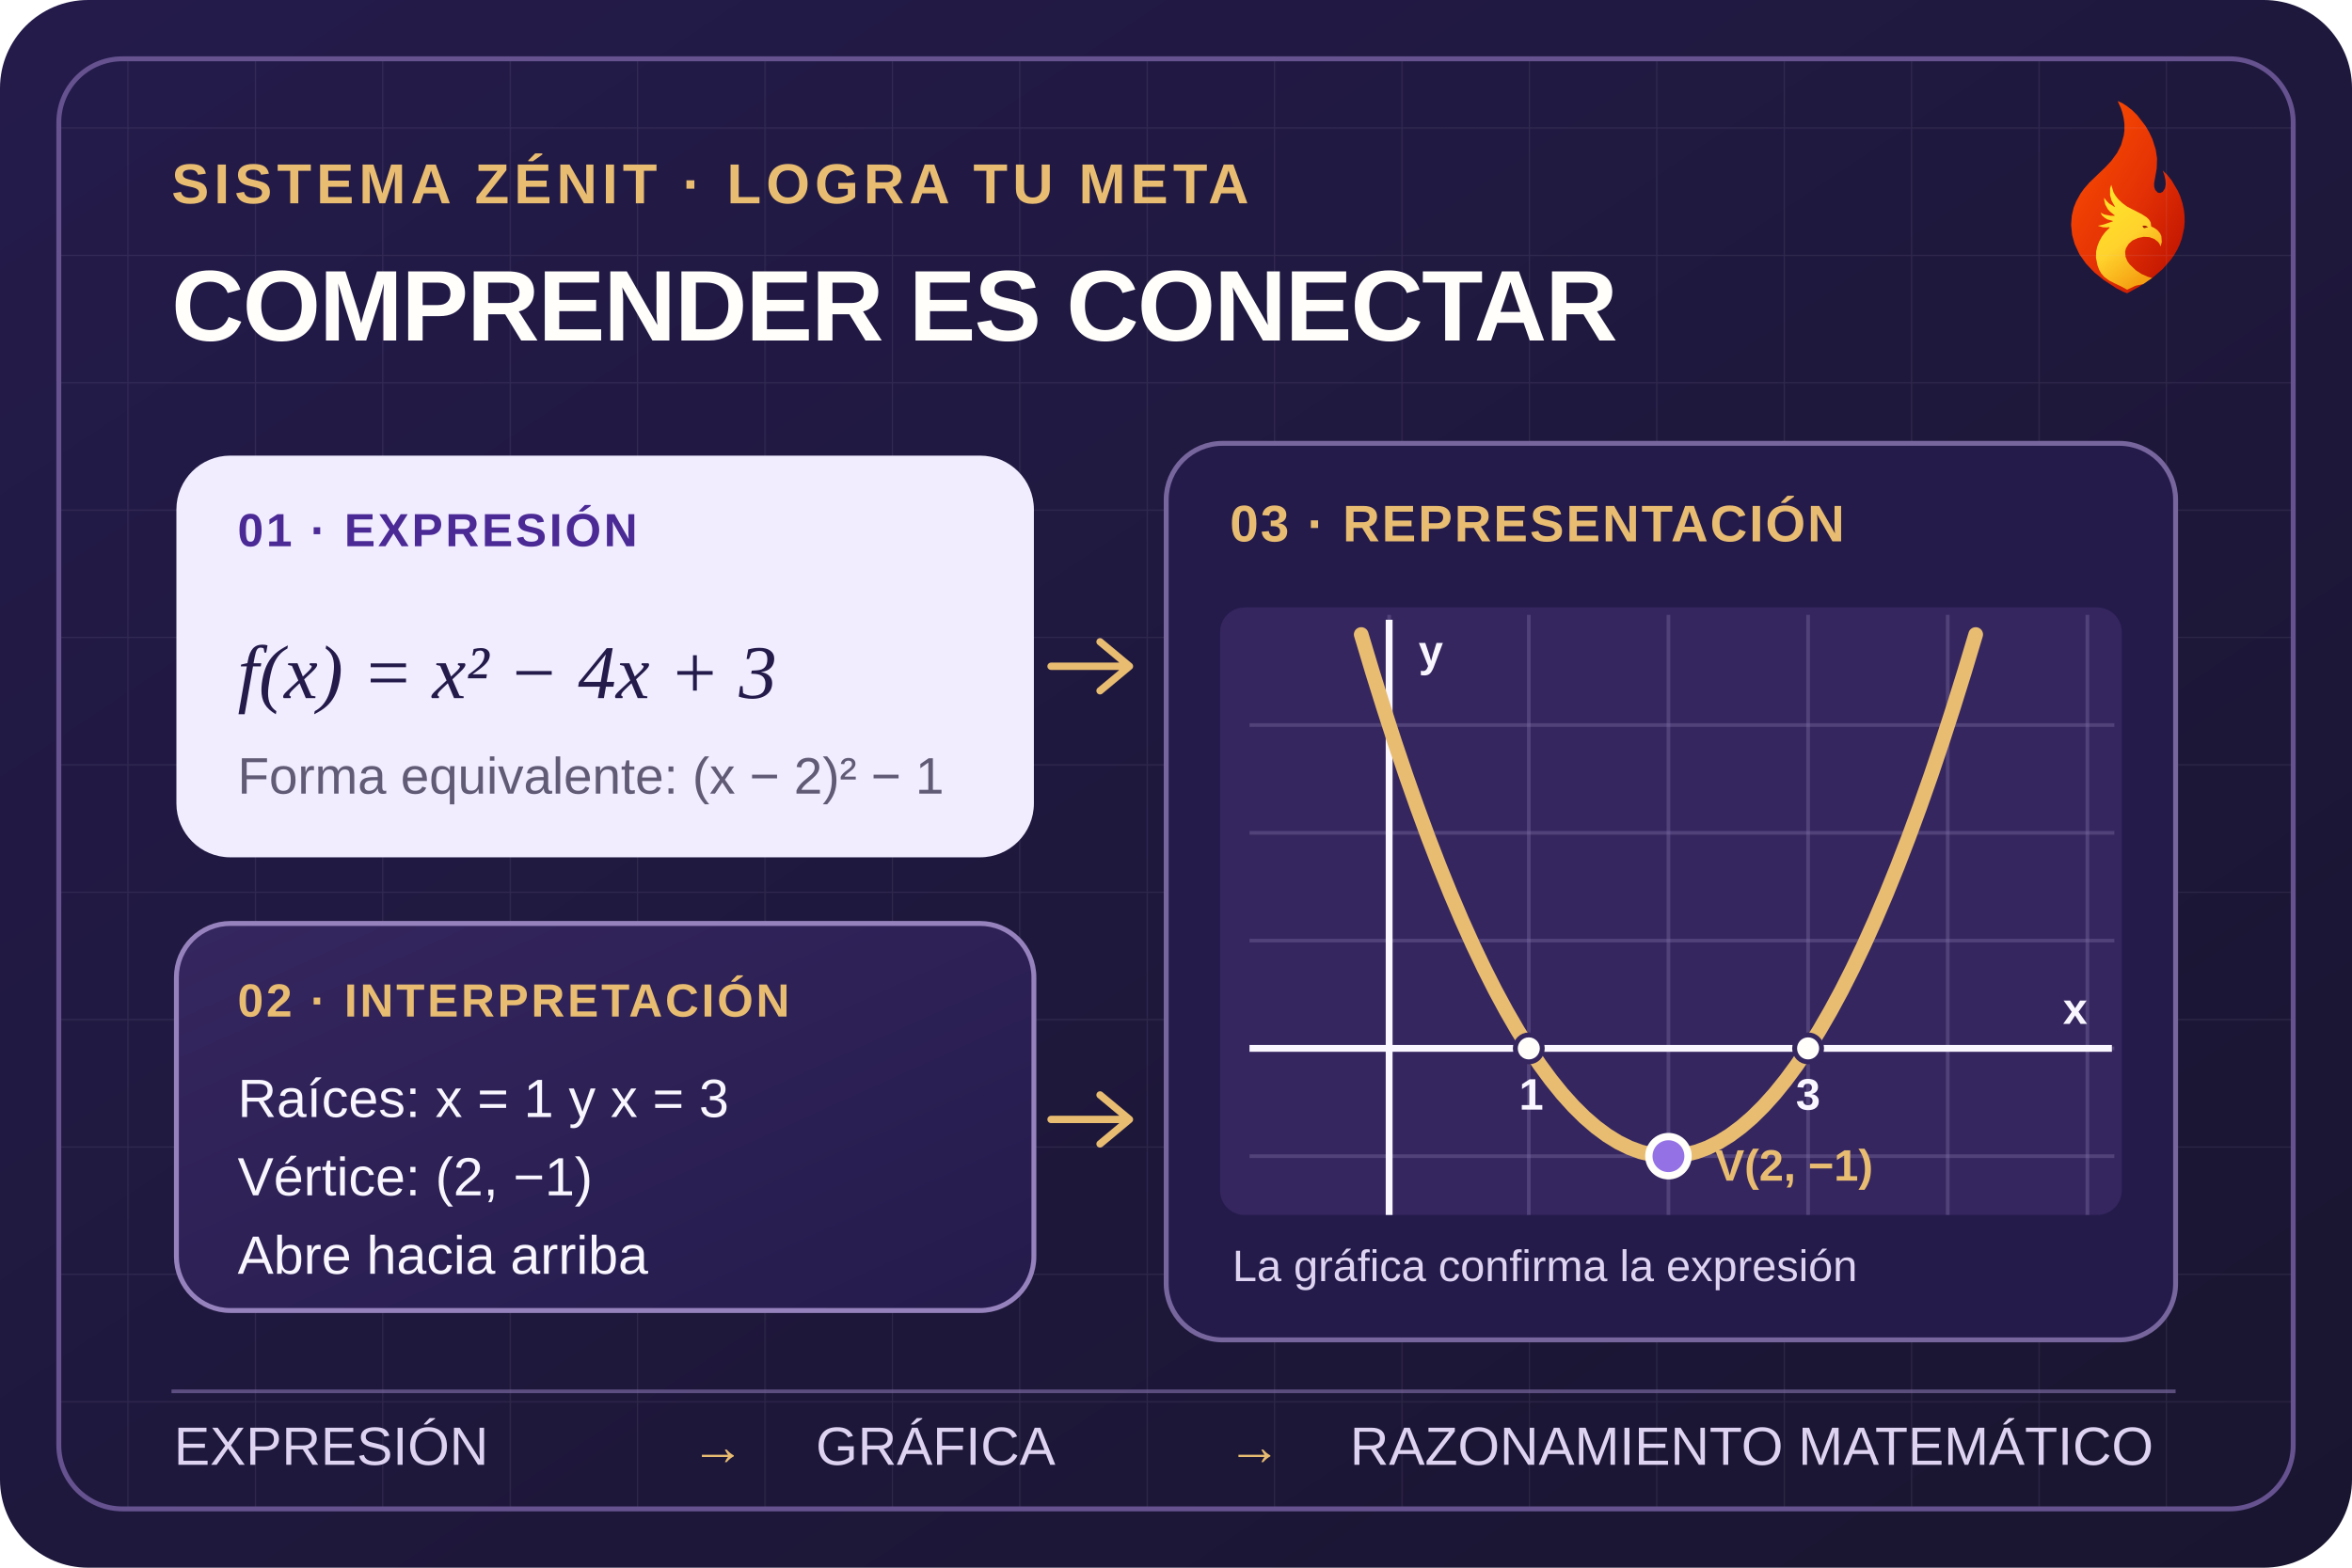
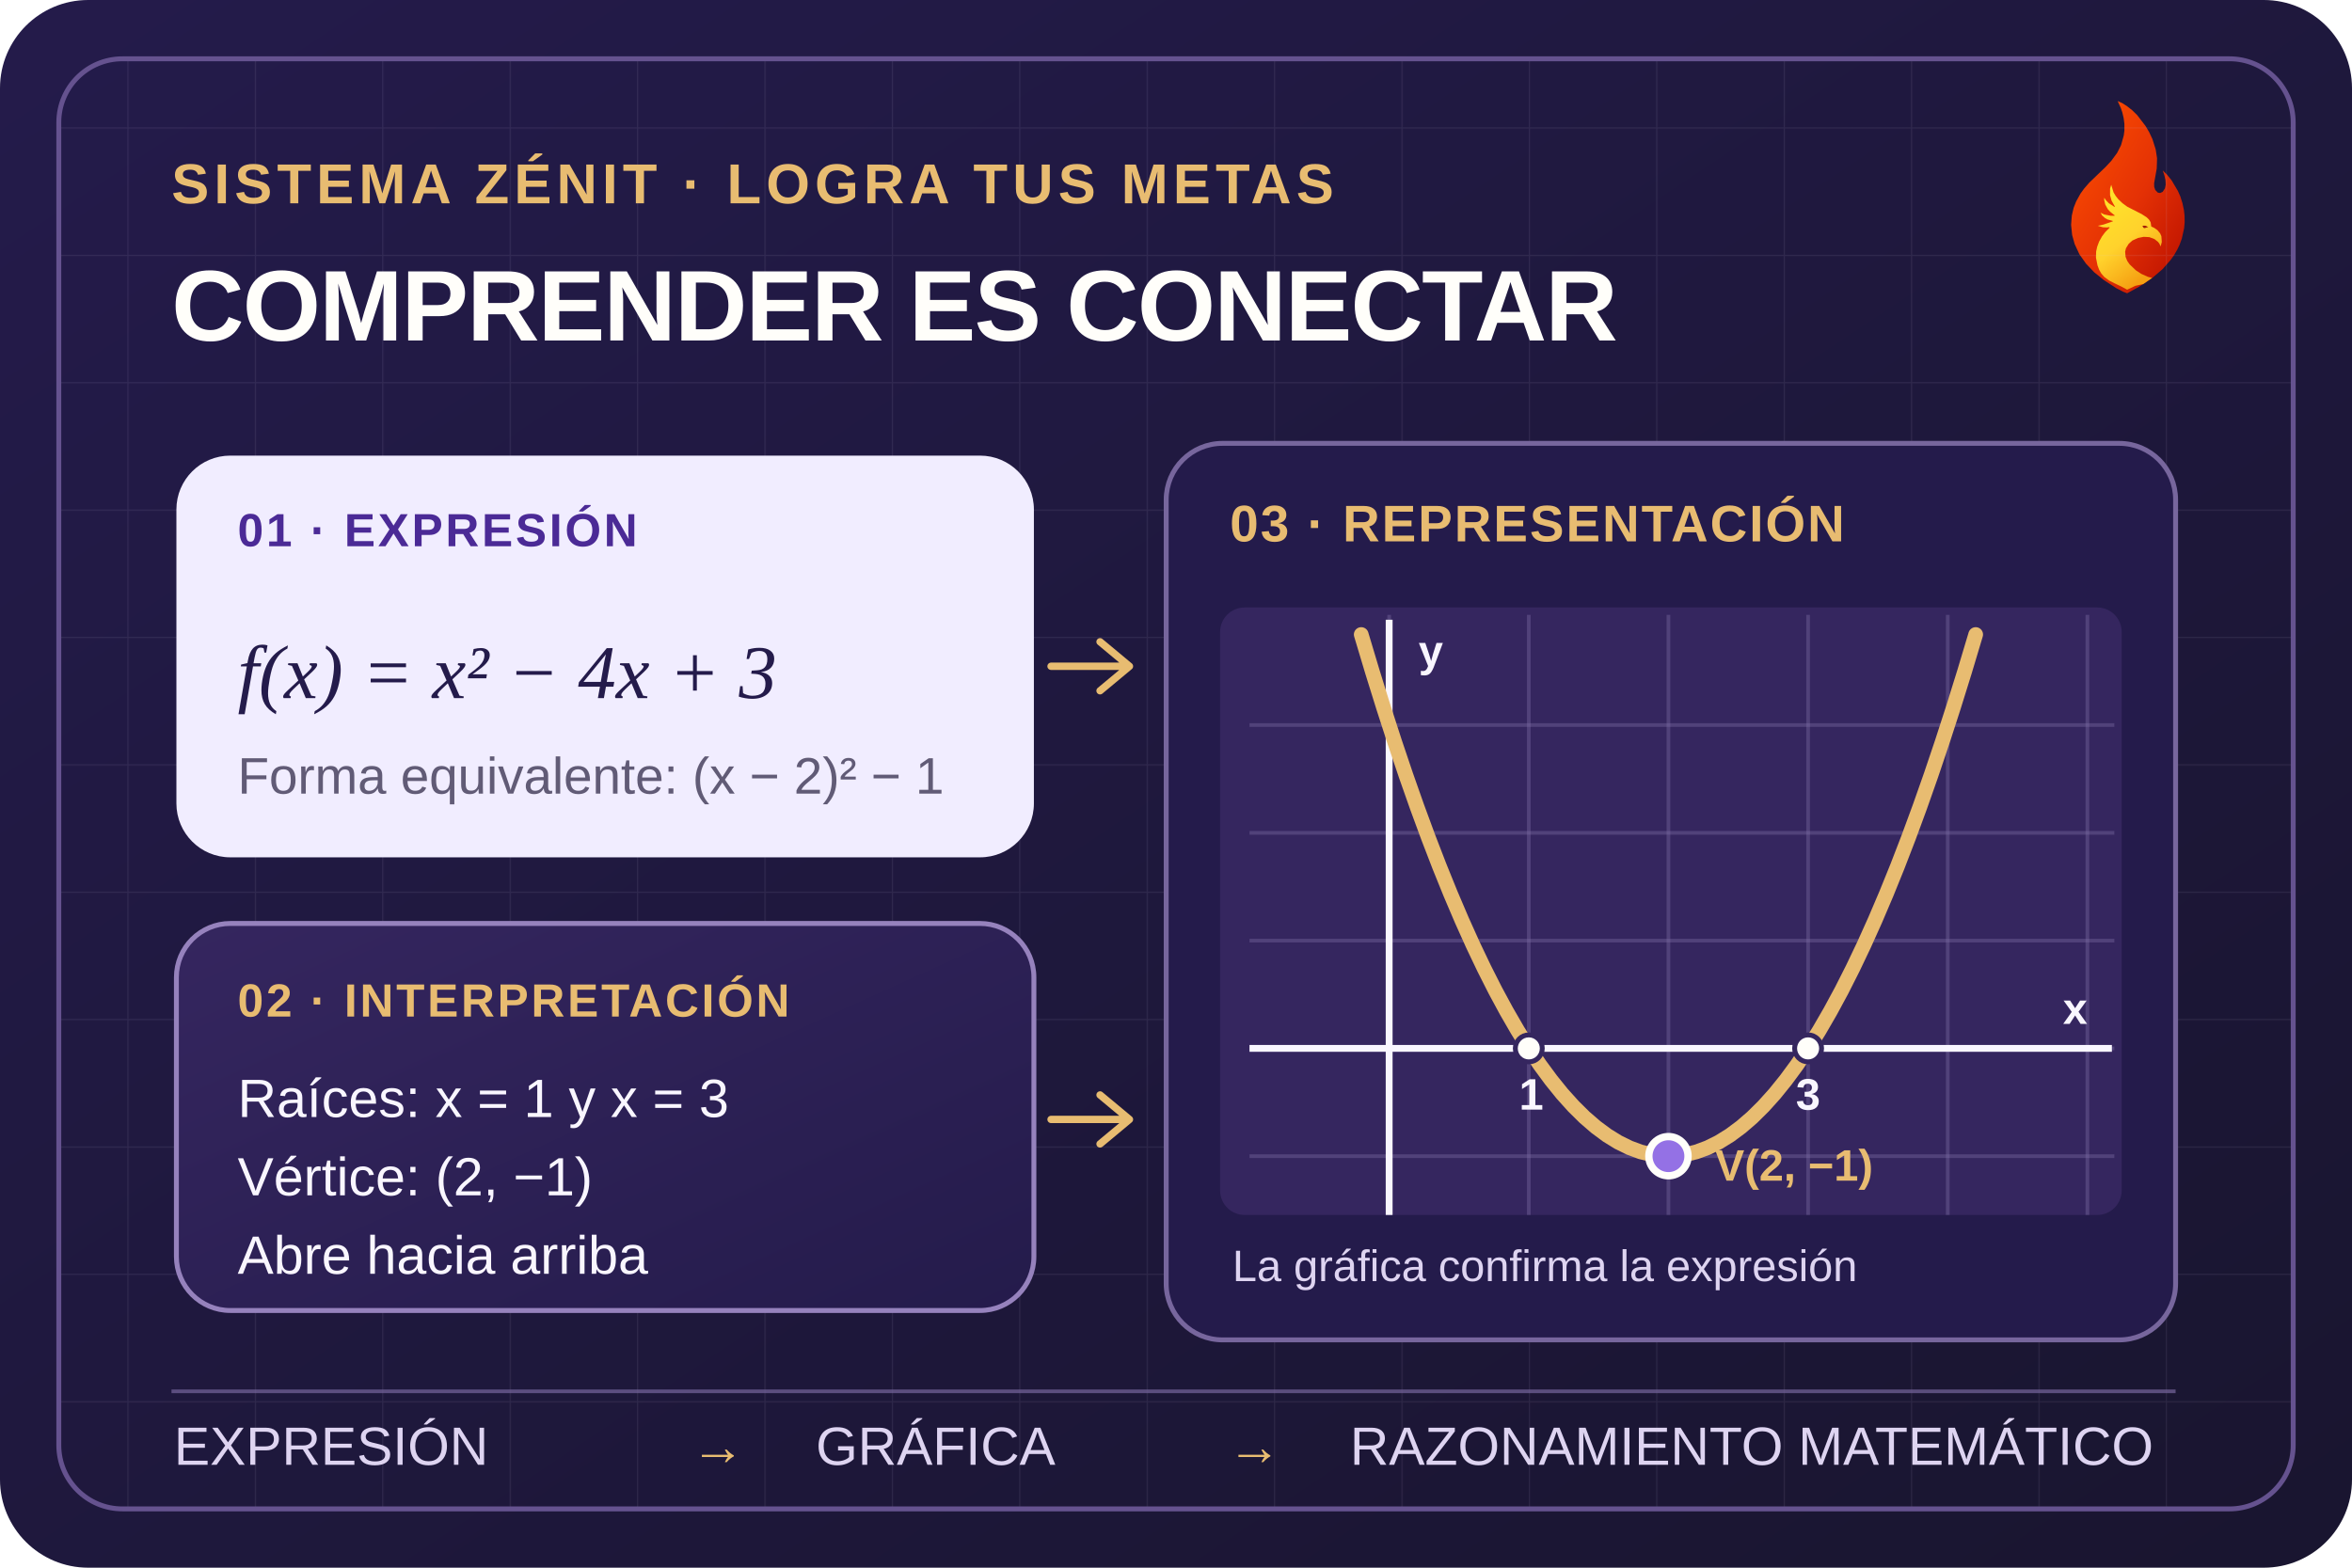
<svg xmlns="http://www.w3.org/2000/svg" viewBox="0 0 960 640" role="img" aria-labelledby="title description">
  <defs>
    <linearGradient id="background" x1="0" y1="0" x2="1" y2="1">
      <stop stop-color="#241b4b" />
      <stop offset="1" stop-color="#19152f" />
    </linearGradient>
    <linearGradient id="panel" x1="0" y1="0" x2="1" y2="1">
      <stop stop-color="#35265f" />
      <stop offset="1" stop-color="#241b4b" />
    </linearGradient>
    <pattern id="grid" width="52" height="52" patternUnits="userSpaceOnUse">
      <path d="M52 0H0V52" fill="none" stroke="#d9cdef" stroke-opacity=".09" stroke-width="1" />
    </pattern>
    <clipPath id="plot-clip">
      <rect x="22" y="66" width="368" height="249" rx="10" />
    </clipPath>
  </defs>
  <defs>
    <linearGradient id="flame" x1="0" y1="0" x2="1" y2="1">
      <stop stop-color="#FF5300" />
      <stop offset=".55" stop-color="#E43105" />
      <stop offset="1" stop-color="#B70D00" />
    </linearGradient>
    <linearGradient id="bird" x1="0" y1="0" x2=".5" y2="1">
      <stop stop-color="#FFE929" />
      <stop offset=".6" stop-color="#FFD22C" />
      <stop offset="1" stop-color="#F5A012" />
    </linearGradient>
  </defs>
  <rect width="960" height="640" rx="36" fill="url(#background)" />
  <g aria-label="Fénix original de Sistema Zénit" transform="translate(845 41) scale(.043) translate(-470 -105)">
    <path fill="url(#flame)" d="M920,111 950,177 964,218 977,273 984,327 984,391 978,438 952,530 915,603 860,678 805,737 650,886 600,944 567,990 526,1064 502,1125 485,1197 478,1286 488,1383 512,1469 557,1566 620,1655 698,1737 791,1812 908,1888 972,1921 1010,1936 1121,1875 1249,1790 1347,1706 1425,1617 1456,1573 1487,1519 1508,1475 1529,1417 1551,1318 1556,1262 1555,1199 1549,1146 1535,1080 1515,1017 1492,965 1433,865 1389,810 1348,770 1364,818 1374,864 1376,905 1369,940 1347,973 1323,984 1301,980 1277,955 1267,926 1266,892 1291,751 1294,654 1281,570 1250,472 1219,406 1185,348 1105,244 1059,199 1011,161 965,131Z" />
    <path fill="url(#bird)" d="M859,906 848,942 848,1005 862,1056 894,1113 890,1116 836,1081 809,1053 793,1029 792,1049 802,1093 826,1137 849,1162 893,1197 889,1200 855,1200 793,1188 758,1171 772,1197 800,1222 823,1235 871,1248 875,1253 784,1284 731,1295 779,1309 817,1311 840,1308 844,1313 802,1355 772,1395 744,1445 726,1493 716,1538 714,1597 729,1672 745,1714 764,1747 792,1780 839,1815 890,1841 955,1872 1010,1902 1088,1865 1164,1848 1247,1790 1208,1780 1145,1752 1093,1718 1033,1661 1011,1629 995,1589 991,1541 999,1508 1025,1466 1060,1435 1112,1411 1167,1400 1221,1403 1269,1421 1302,1447 1316,1465 1328,1491 1339,1449 1335,1394 1323,1367 1298,1337 1267,1315 1239,1302 1233,1262 1218,1237 1196,1215 1148,1184 1011,1114 965,1080 927,1044 902,1013 881,978Z" />
    <path d="M1154 1298 C1172 1289 1192 1293 1211 1310 C1191 1307 1180 1323 1167 1315 Z" fill="#A31F06" />
  </g>
  <rect x="24" y="24" width="912" height="592" rx="26" fill="url(#grid)" stroke="#65528f" stroke-width="2" />
  <g font-family="Arial,Helvetica,sans-serif">
-     <text x="70" y="83" fill="#e8bc71" font-size="23" letter-spacing="2" font-weight="700">SISTEMA ZÉNIT · LOGRA TU META</text>
+     <text x="70" y="83" fill="#e8bc71" font-size="23" letter-spacing="2" font-weight="700">SISTEMA ZÉNIT · LOGRA TUS METAS</text>
    <text x="70" y="139" fill="#fffefa" font-size="41" font-weight="800" letter-spacing="-.6">COMPRENDER ES CONECTAR</text>
    <g transform="translate(72 186)">
      <rect x="0" y="0" width="350" height="164" rx="22" fill="#f1edff" />
      <text x="25" y="37" font-size="19" font-weight="800" letter-spacing="1.1" fill="#4b2a96">01 · EXPRESIÓN</text>
      <text x="25" y="99" font-size="31" font-family="Georgia,Times New Roman,serif" fill="#241b4b" font-style="italic">f(x) = x² − 4x + 3</text>
      <text x="25" y="138" font-size="21" font-family="Arial,Helvetica,sans-serif" fill="#615b76">Forma equivalente: (x − 2)² − 1</text>
    </g>
    <g transform="translate(72 377)">
      <rect width="350" height="158" rx="22" fill="url(#panel)" stroke="#9682bd" stroke-width="2" />
      <text x="25" y="38" font-size="19" font-weight="800" letter-spacing="1.1" fill="#e8bc71">02 · INTERPRETACIÓN</text>
      <text x="25" y="79" font-size="22" fill="#f9f6ff">Raíces: x = 1 y x = 3</text>
      <text x="25" y="111" font-size="22" fill="#f9f6ff">Vértice: (2, −1)</text>
      <text x="25" y="143" font-size="22" fill="#f9f6ff">Abre hacia arriba</text>
    </g>
    <g stroke="#e8bc71" stroke-width="3" stroke-linejoin="round" stroke-linecap="round" fill="none">
      <path d="M429 272H461m-12-10 12 10-12 10" />
      <path d="M429 457H461m-12-10 12 10-12 10" />
    </g>
    <g transform="translate(476 181)">
      <rect width="412" height="366" rx="23" fill="#241b4b" stroke="#77669d" stroke-width="2" />
      <text x="26" y="40" font-size="21" font-weight="800" letter-spacing=".8" fill="#e8bc71">03 · REPRESENTACIÓN</text>
      <g clip-path="url(#plot-clip)">
        <rect x="22" y="67" width="368" height="250" rx="10" fill="#35265f" />
        <g stroke="#8070a6" stroke-opacity=".38" stroke-width="1.5">
          <path d="M34 115H387M34 159H387M34 203H387M34 247H387M34 291H387" />
          <path d="M91 70V316M148 70V316M205 70V316M262 70V316M319 70V316M376 70V316" />
        </g>
        <path d="M34 247H386M91 72V315" stroke="#f9f6ff" stroke-width="2.8" fill="none" />
        <path d="M79.60 78.04 L84.16 93.25 L88.72 107.89 L93.28 121.97 L97.84 135.49 L102.40 148.44 L106.96 160.83 L111.52 172.66 L116.08 183.92 L120.64 194.62 L125.20 204.76 L129.76 214.33 L134.32 223.35 L138.88 231.79 L143.44 239.68 L148.00 247.00 L152.56 253.76 L157.12 259.95 L161.68 265.59 L166.24 270.65 L170.80 275.16 L175.36 279.10 L179.92 282.48 L184.48 285.30 L189.04 287.55 L193.60 289.24 L198.16 290.37 L202.72 290.93 L207.28 290.93 L211.84 290.37 L216.40 289.24 L220.96 287.55 L225.52 285.30 L230.08 282.48 L234.64 279.10 L239.20 275.16 L243.76 270.65 L248.32 265.59 L252.88 259.95 L257.44 253.76 L262.00 247.00 L266.56 239.68 L271.12 231.79 L275.68 223.35 L280.24 214.33 L284.80 204.76 L289.36 194.62 L293.92 183.92 L298.48 172.66 L303.04 160.83 L307.60 148.44 L312.16 135.49 L316.72 121.97 L321.28 107.89 L325.84 93.25 L330.40 78.04" stroke="#e8bc71" stroke-width="6" fill="none" stroke-linejoin="round" stroke-linecap="round" />
        <circle cx="148" cy="247" r="5.5" fill="#fffefa" stroke="#35265f" stroke-width="2" />
        <circle cx="262" cy="247" r="5.5" fill="#fffefa" stroke="#35265f" stroke-width="2" />
        <circle cx="205" cy="291" r="8" fill="#9471e5" stroke="#fffefa" stroke-width="3" />
        <g fill="#f9f6ff" font-size="18" font-weight="700">
          <text x="366" y="237">x</text>
          <text x="103" y="91">y</text>
          <text x="144" y="272">1</text>
          <text x="257" y="272">3</text>
          <text x="224" y="301" fill="#e8bc71">V(2, −1)</text>
        </g>
      </g>
      <text x="27" y="342" font-size="18" fill="#ded4f1">La gráfica confirma la expresión</text>
    </g>
    <path d="M70 568H888" stroke="#77669d" stroke-opacity=".7" stroke-width="1.5" />
    <text x="71" y="598" font-size="22" fill="#ded4f1">EXPRESIÓN</text>
    <text x="282" y="598" font-size="22" fill="#e8bc71">→</text>
    <text x="333" y="598" font-size="22" fill="#ded4f1">GRÁFICA</text>
    <text x="501" y="598" font-size="22" fill="#e8bc71">→</text>
    <text x="551" y="598" font-size="22" fill="#ded4f1">RAZONAMIENTO MATEMÁTICO</text>
  </g>
</svg>
